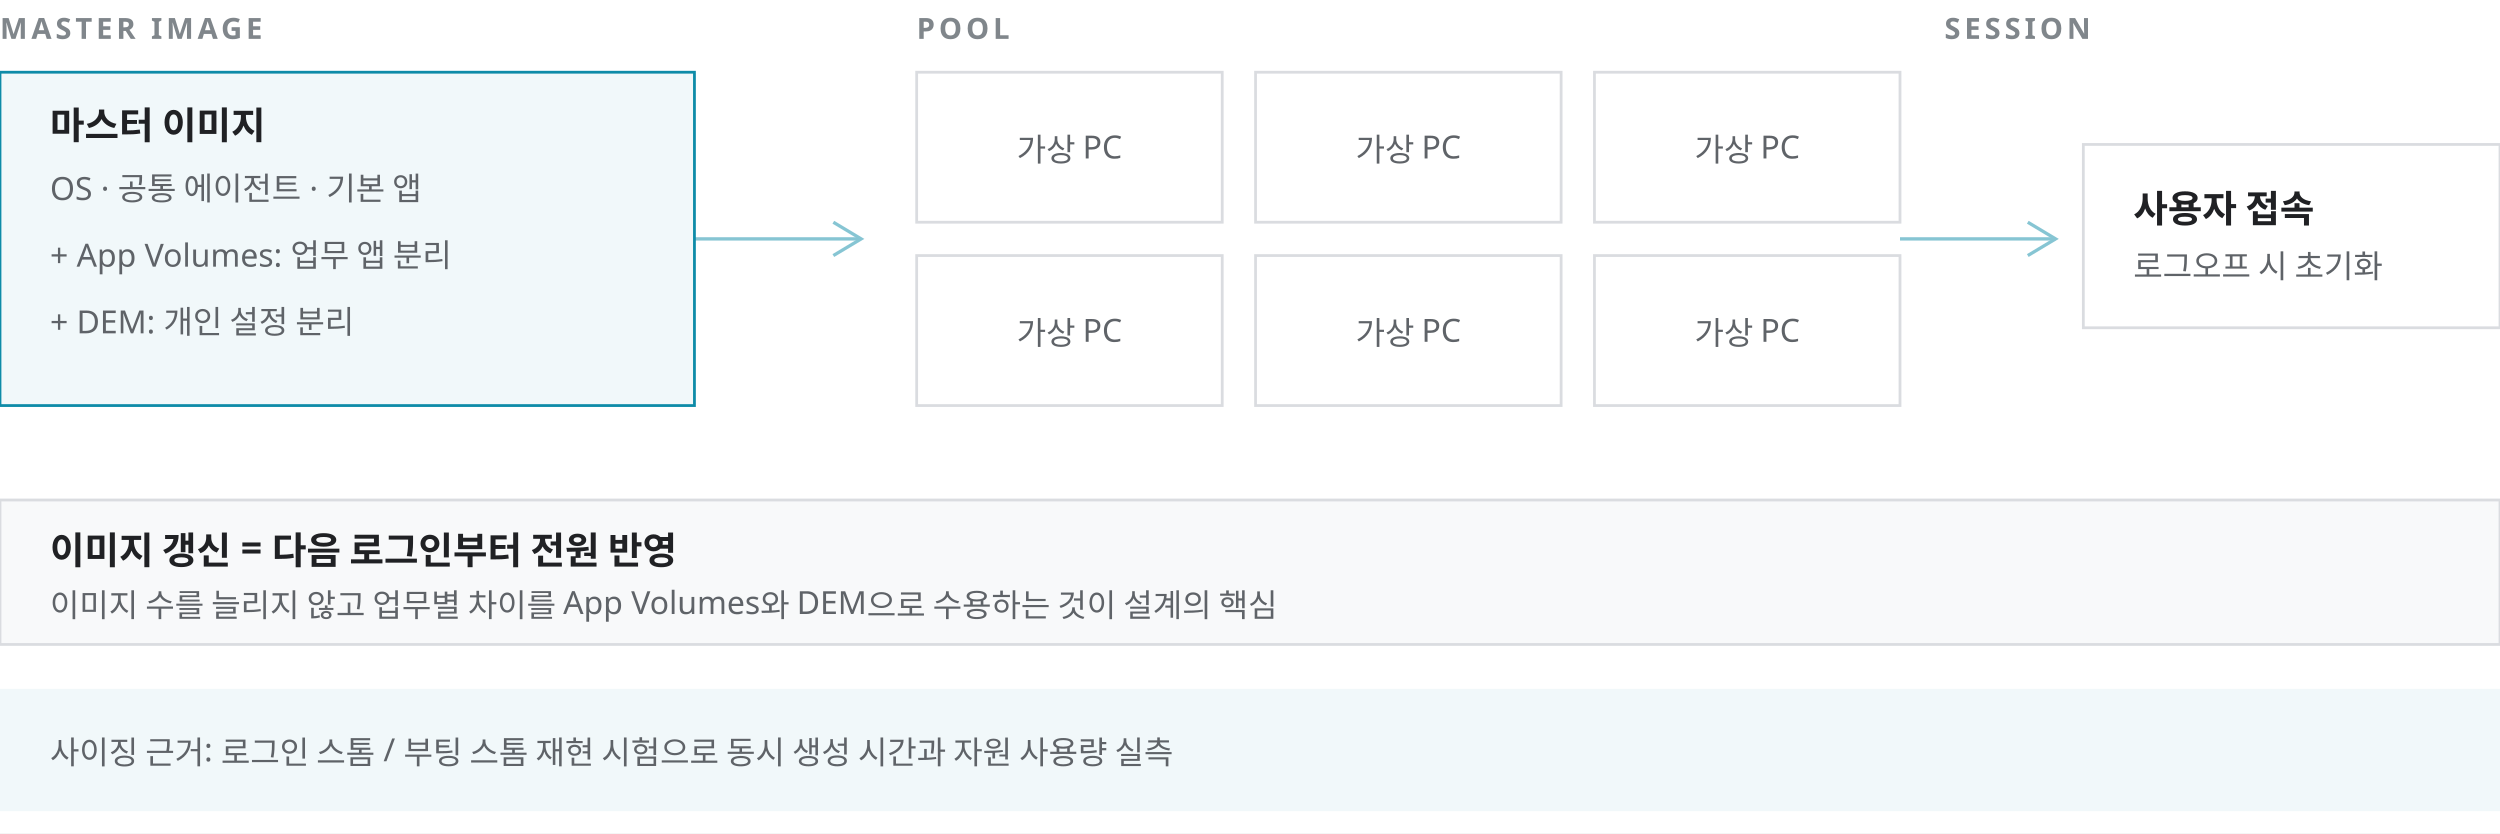
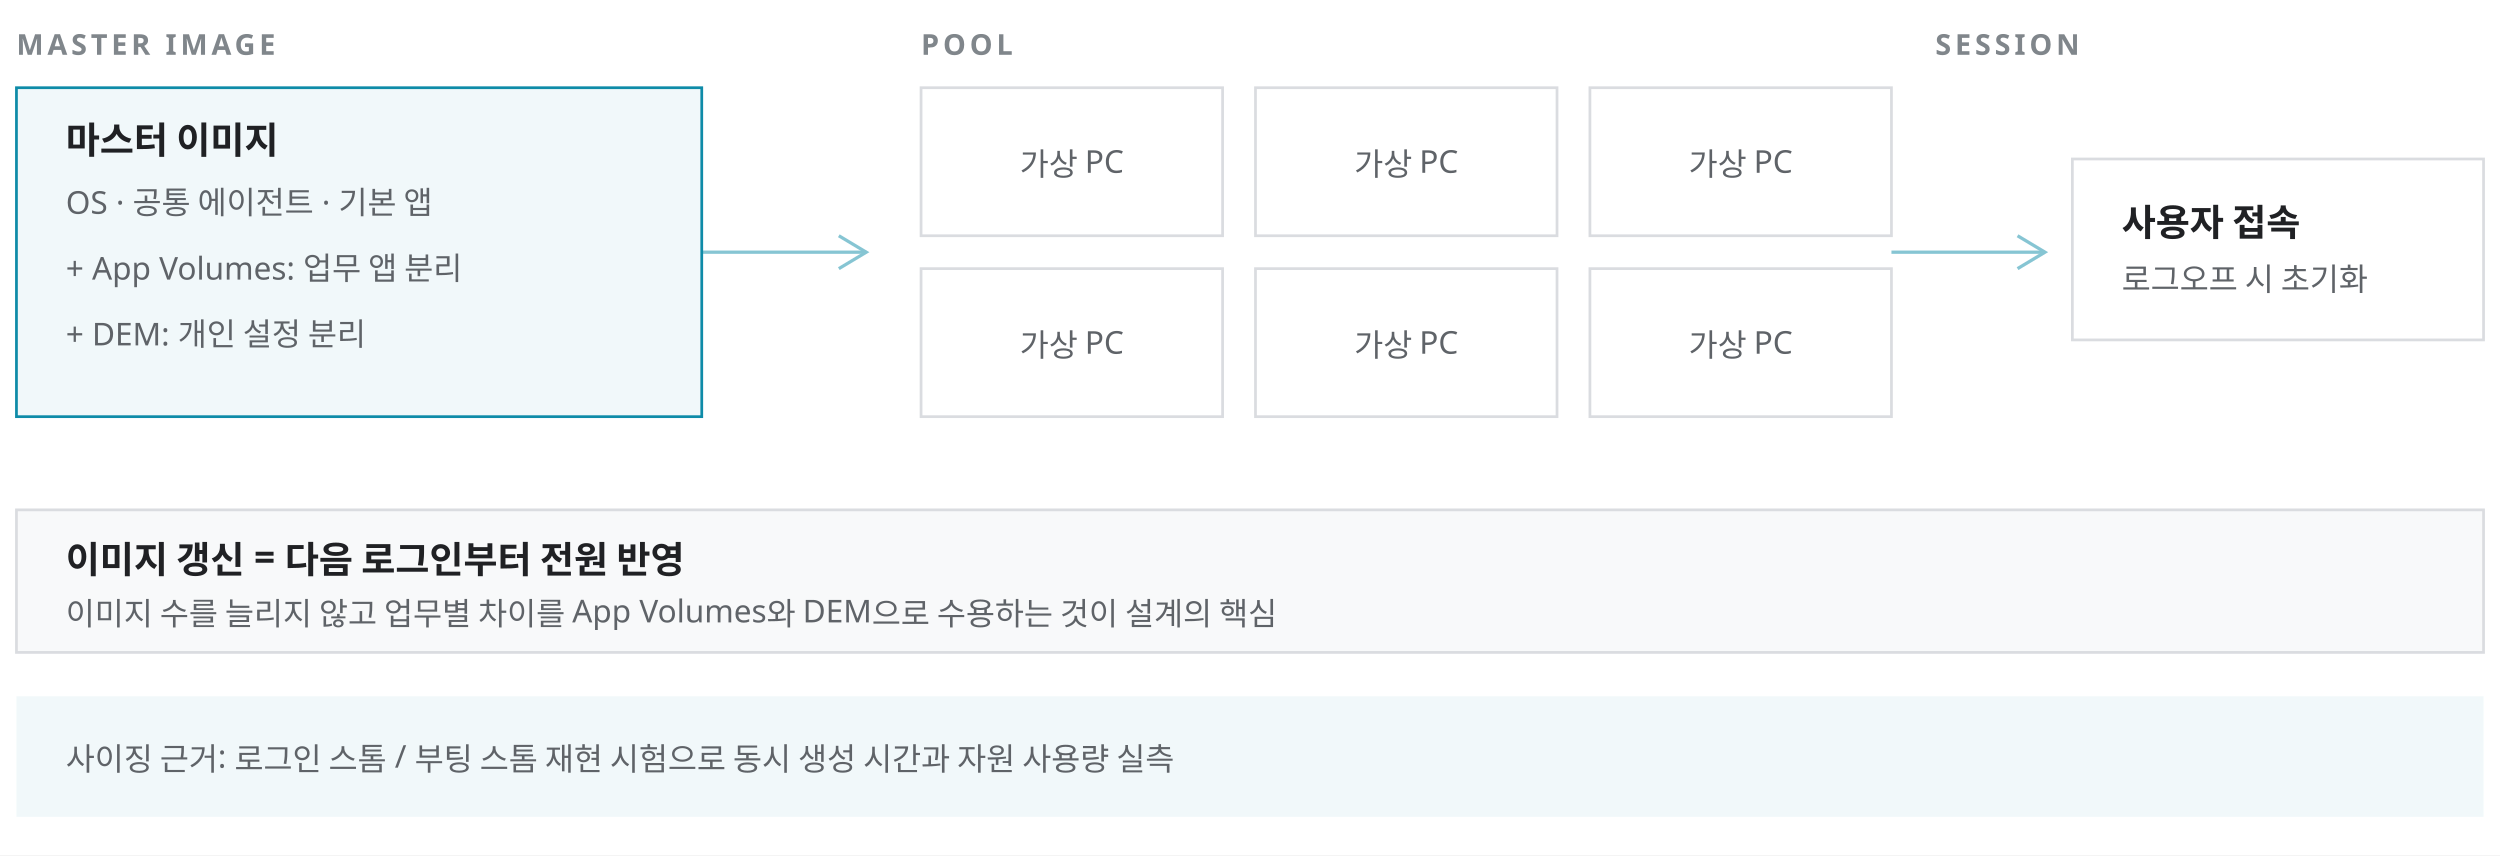
- <svg xmlns="http://www.w3.org/2000/svg" width="900" height="300" viewBox="0 0 900 300" role="img" aria-label="Instant Clone 데스크톱 생성 흐름">
+ <svg xmlns="http://www.w3.org/2000/svg" width="912" height="312" viewBox="-6 -6 912 312" role="img" aria-label="Instant Clone 데스크톱 생성 흐름">
  <defs>
    <style>.l{font:600 10.5px 'DM Sans','Malgun Gothic','Apple SD Gothic Neo','Noto Sans KR',sans-serif,'Malgun Gothic','Apple SD Gothic Neo','Noto Sans KR',sans-serif;letter-spacing:1.4px;fill:#80868b}.t{font:600 13.5px 'DM Sans','Malgun Gothic','Apple SD Gothic Neo','Noto Sans KR',sans-serif,'Malgun Gothic','Apple SD Gothic Neo','Noto Sans KR',sans-serif;fill:#202124}.s{font:400 11.5px 'DM Sans','Malgun Gothic','Apple SD Gothic Neo','Noto Sans KR',sans-serif,'Malgun Gothic','Apple SD Gothic Neo','Noto Sans KR',sans-serif;fill:#5f6368}.k{fill:#fff;stroke:#dadce0;stroke-width:1}</style>
  </defs>
-   <rect width="100%" height="100%" fill="#ffffff" />
+   <rect x="-6" y="-6" width="912" height="312" fill="#ffffff" />
  <text x="0" y="14" class="l">MASTER IMAGE</text>
  <text x="330" y="14" class="l">POOL</text>
  <text x="700" y="14" class="l">SESSION</text>
  <rect x="0" y="26" width="250" height="120" fill="#0e8ba8" opacity=".06" />
  <rect x="0" y="26" width="250" height="120" fill="none" stroke="#0e8ba8" stroke-width="1" />
  <text x="18" y="50" class="t" fill="#0e8ba8">마스터 이미지</text>
  <text x="18" y="72" class="s">OS · 공통 에이전트 · 기본 앱</text>
  <text x="18" y="96" class="s">+ App Volumes: 업무 앱 분리</text>
  <text x="18" y="120" class="s">+ DEM: 개인 설정 분리</text>
  <g stroke="#0e8ba8" stroke-width="1.2" opacity=".5" fill="none">
    <path d="M250 86h60" />
    <path d="M300 80l10 6-10 6" />
  </g>
  <g class="k">
    <rect x="330" y="26" width="110" height="54" rx="0" />
    <rect x="452" y="26" width="110" height="54" rx="0" />
    <rect x="574" y="26" width="110" height="54" rx="0" />
    <rect x="330" y="92" width="110" height="54" rx="0" />
    <rect x="452" y="92" width="110" height="54" rx="0" />
    <rect x="574" y="92" width="110" height="54" rx="0" />
  </g>
  <g class="s" text-anchor="middle" font-size="12">
    <text x="385" y="58">가상 PC</text>
    <text x="507" y="58">가상 PC</text>
    <text x="629" y="58">가상 PC</text>
    <text x="385" y="124">가상 PC</text>
    <text x="507" y="124">가상 PC</text>
    <text x="629" y="124">가상 PC</text>
  </g>
  <g stroke="#0e8ba8" stroke-width="1.2" opacity=".5" fill="none">
    <path d="M684 86h56" />
    <path d="M730 80l10 6-10 6" />
  </g>
  <g class="k">
    <rect x="750" y="52" width="150" height="66" rx="0" />
  </g>
  <text x="768" y="80" class="t">사용자 접속</text>
  <text x="768" y="100" class="s">로그오프 시 초기화</text>
  <rect x="0" y="180" width="900" height="52" fill="#f8f9fa" stroke="#dadce0" stroke-width="1" />
  <text x="18" y="203" class="t" font-size="13">이미지 갱신 = 다음 로그인부터 전원 반영</text>
  <text x="18" y="222" class="s">이미지 수를 늘리지 않고 업무별 차이를 App Volumes와 DEM으로 수용하는 것이 설계의 핵심</text>
  <rect x="0" y="248" width="900" height="44" fill="#0e8ba8" opacity=".06" />
  <text x="18" y="275" class="s" font-size="12.5" fill="#0e8ba8">사이징 근거: 로그인 스톰 / 부팅 스톰 재현 시험으로 동시 생성 시간과 자원 사용량 실측</text>
</svg>
